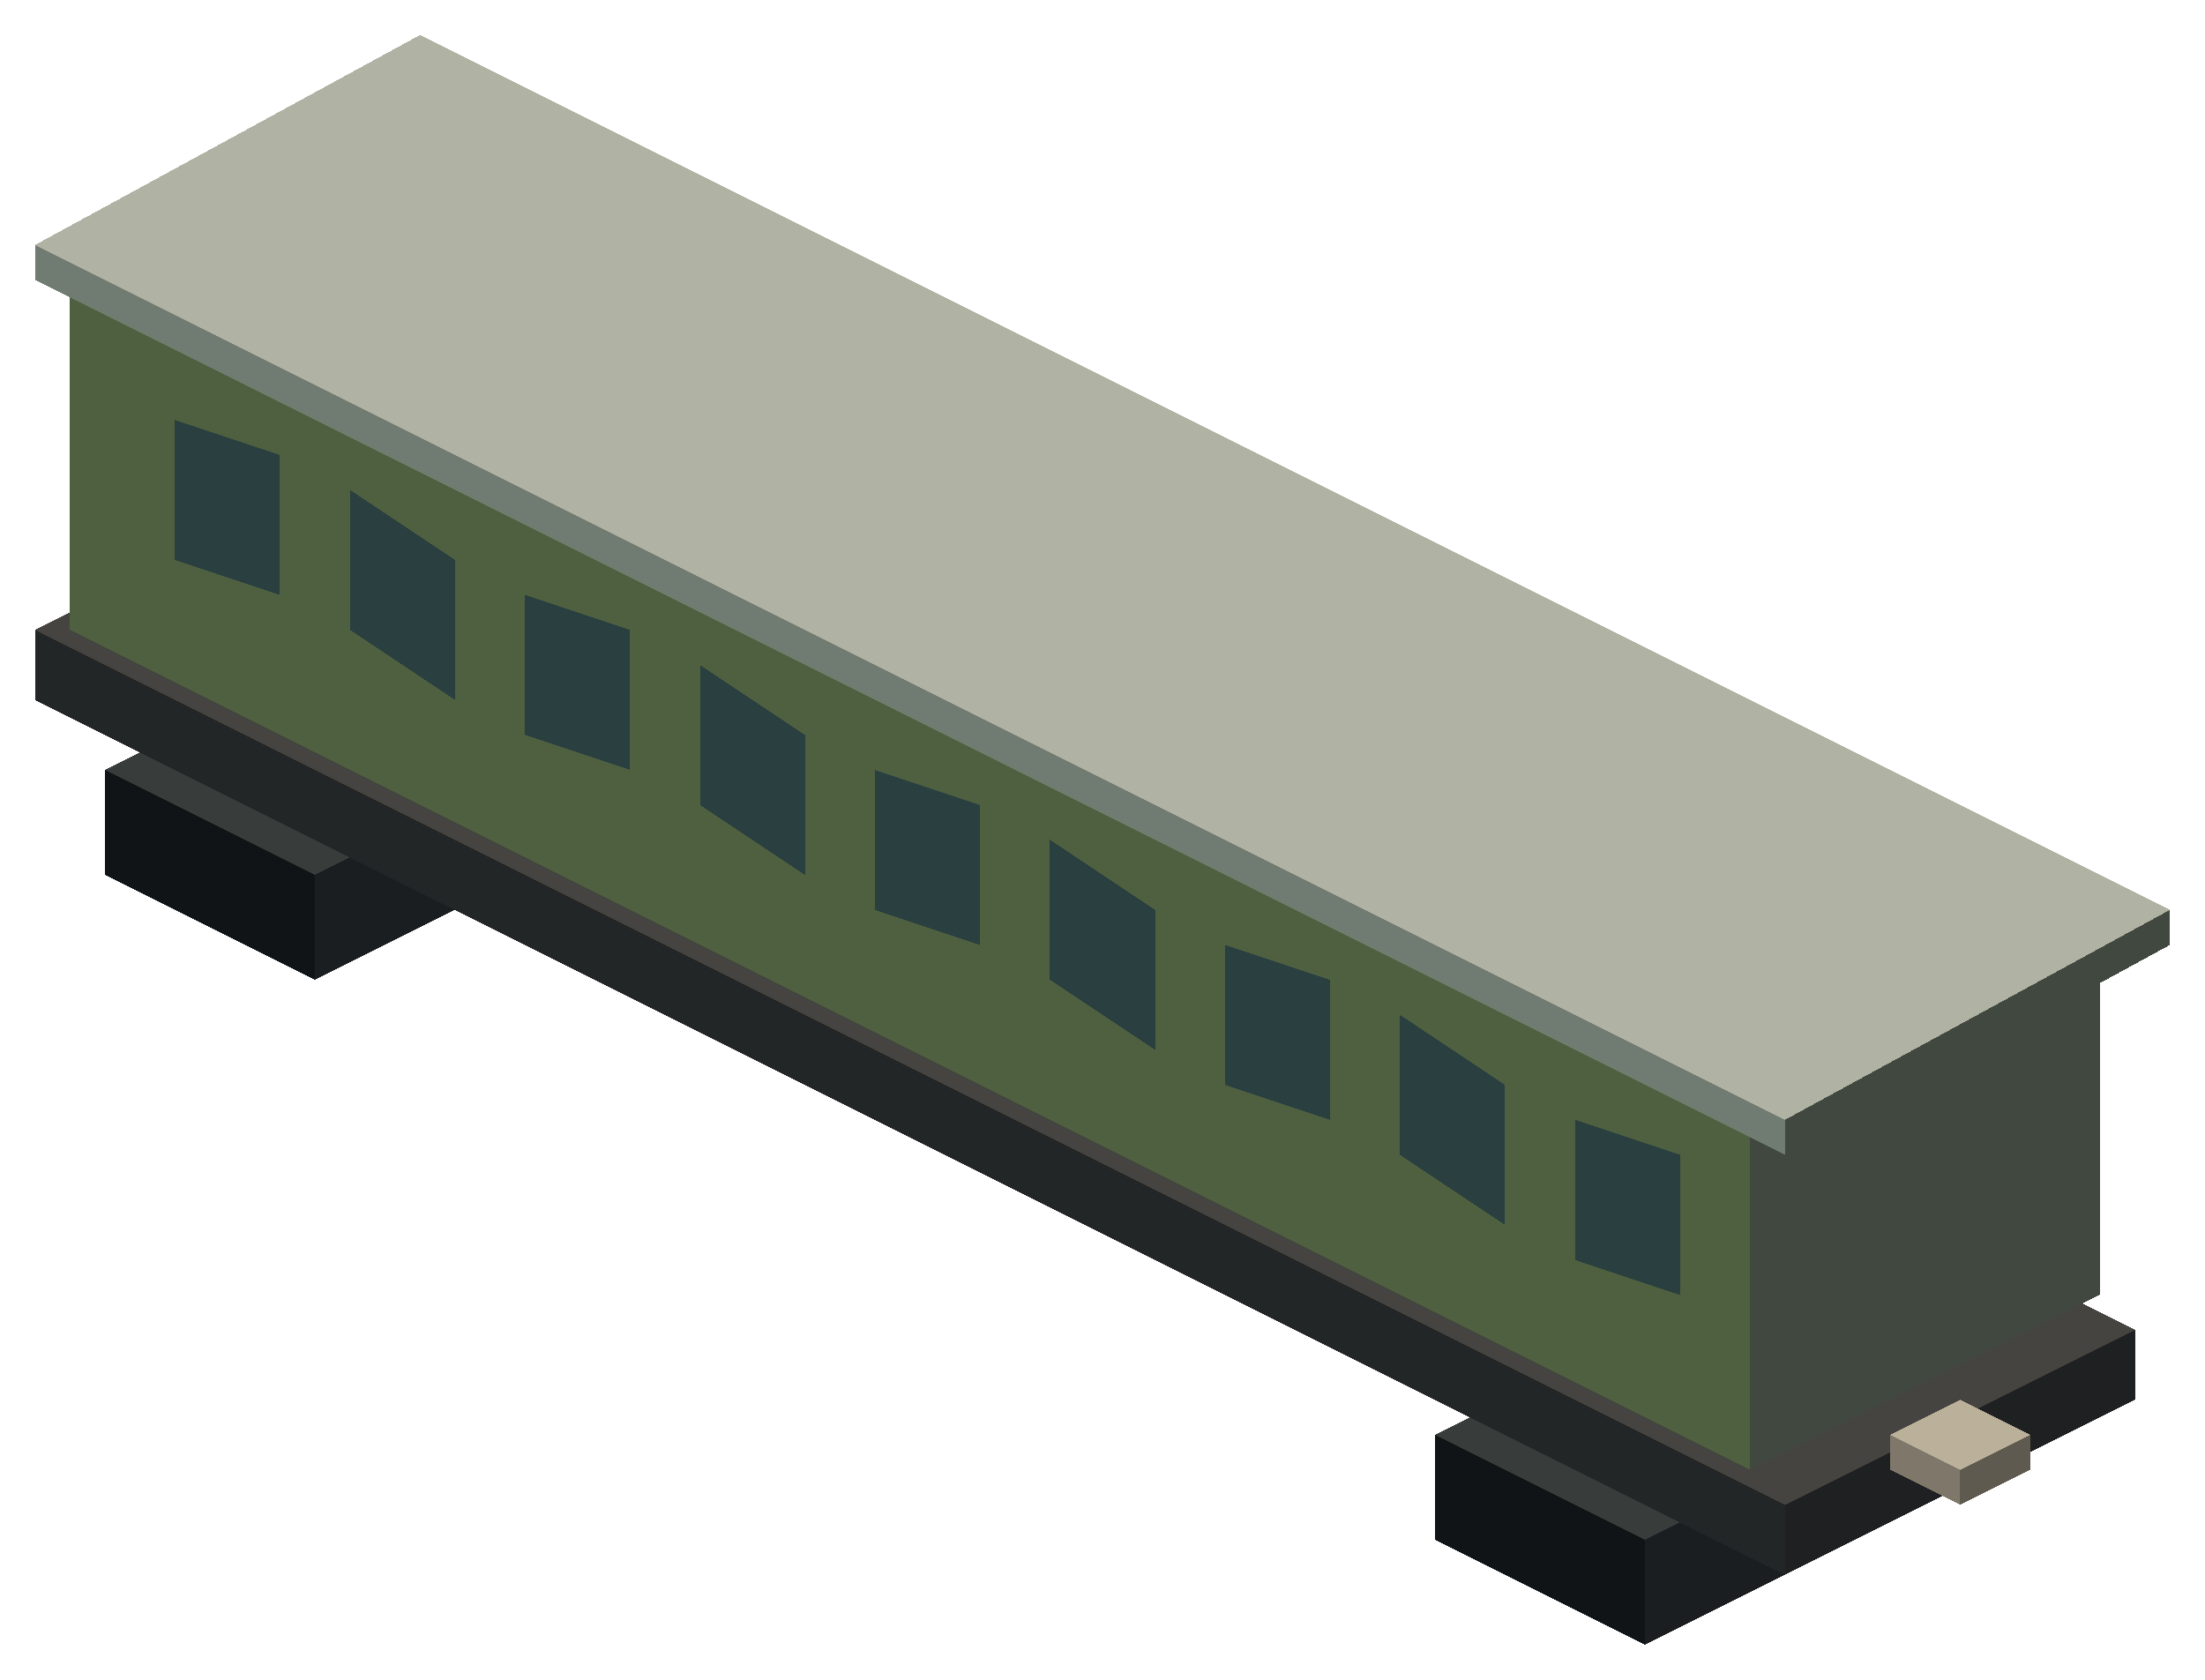
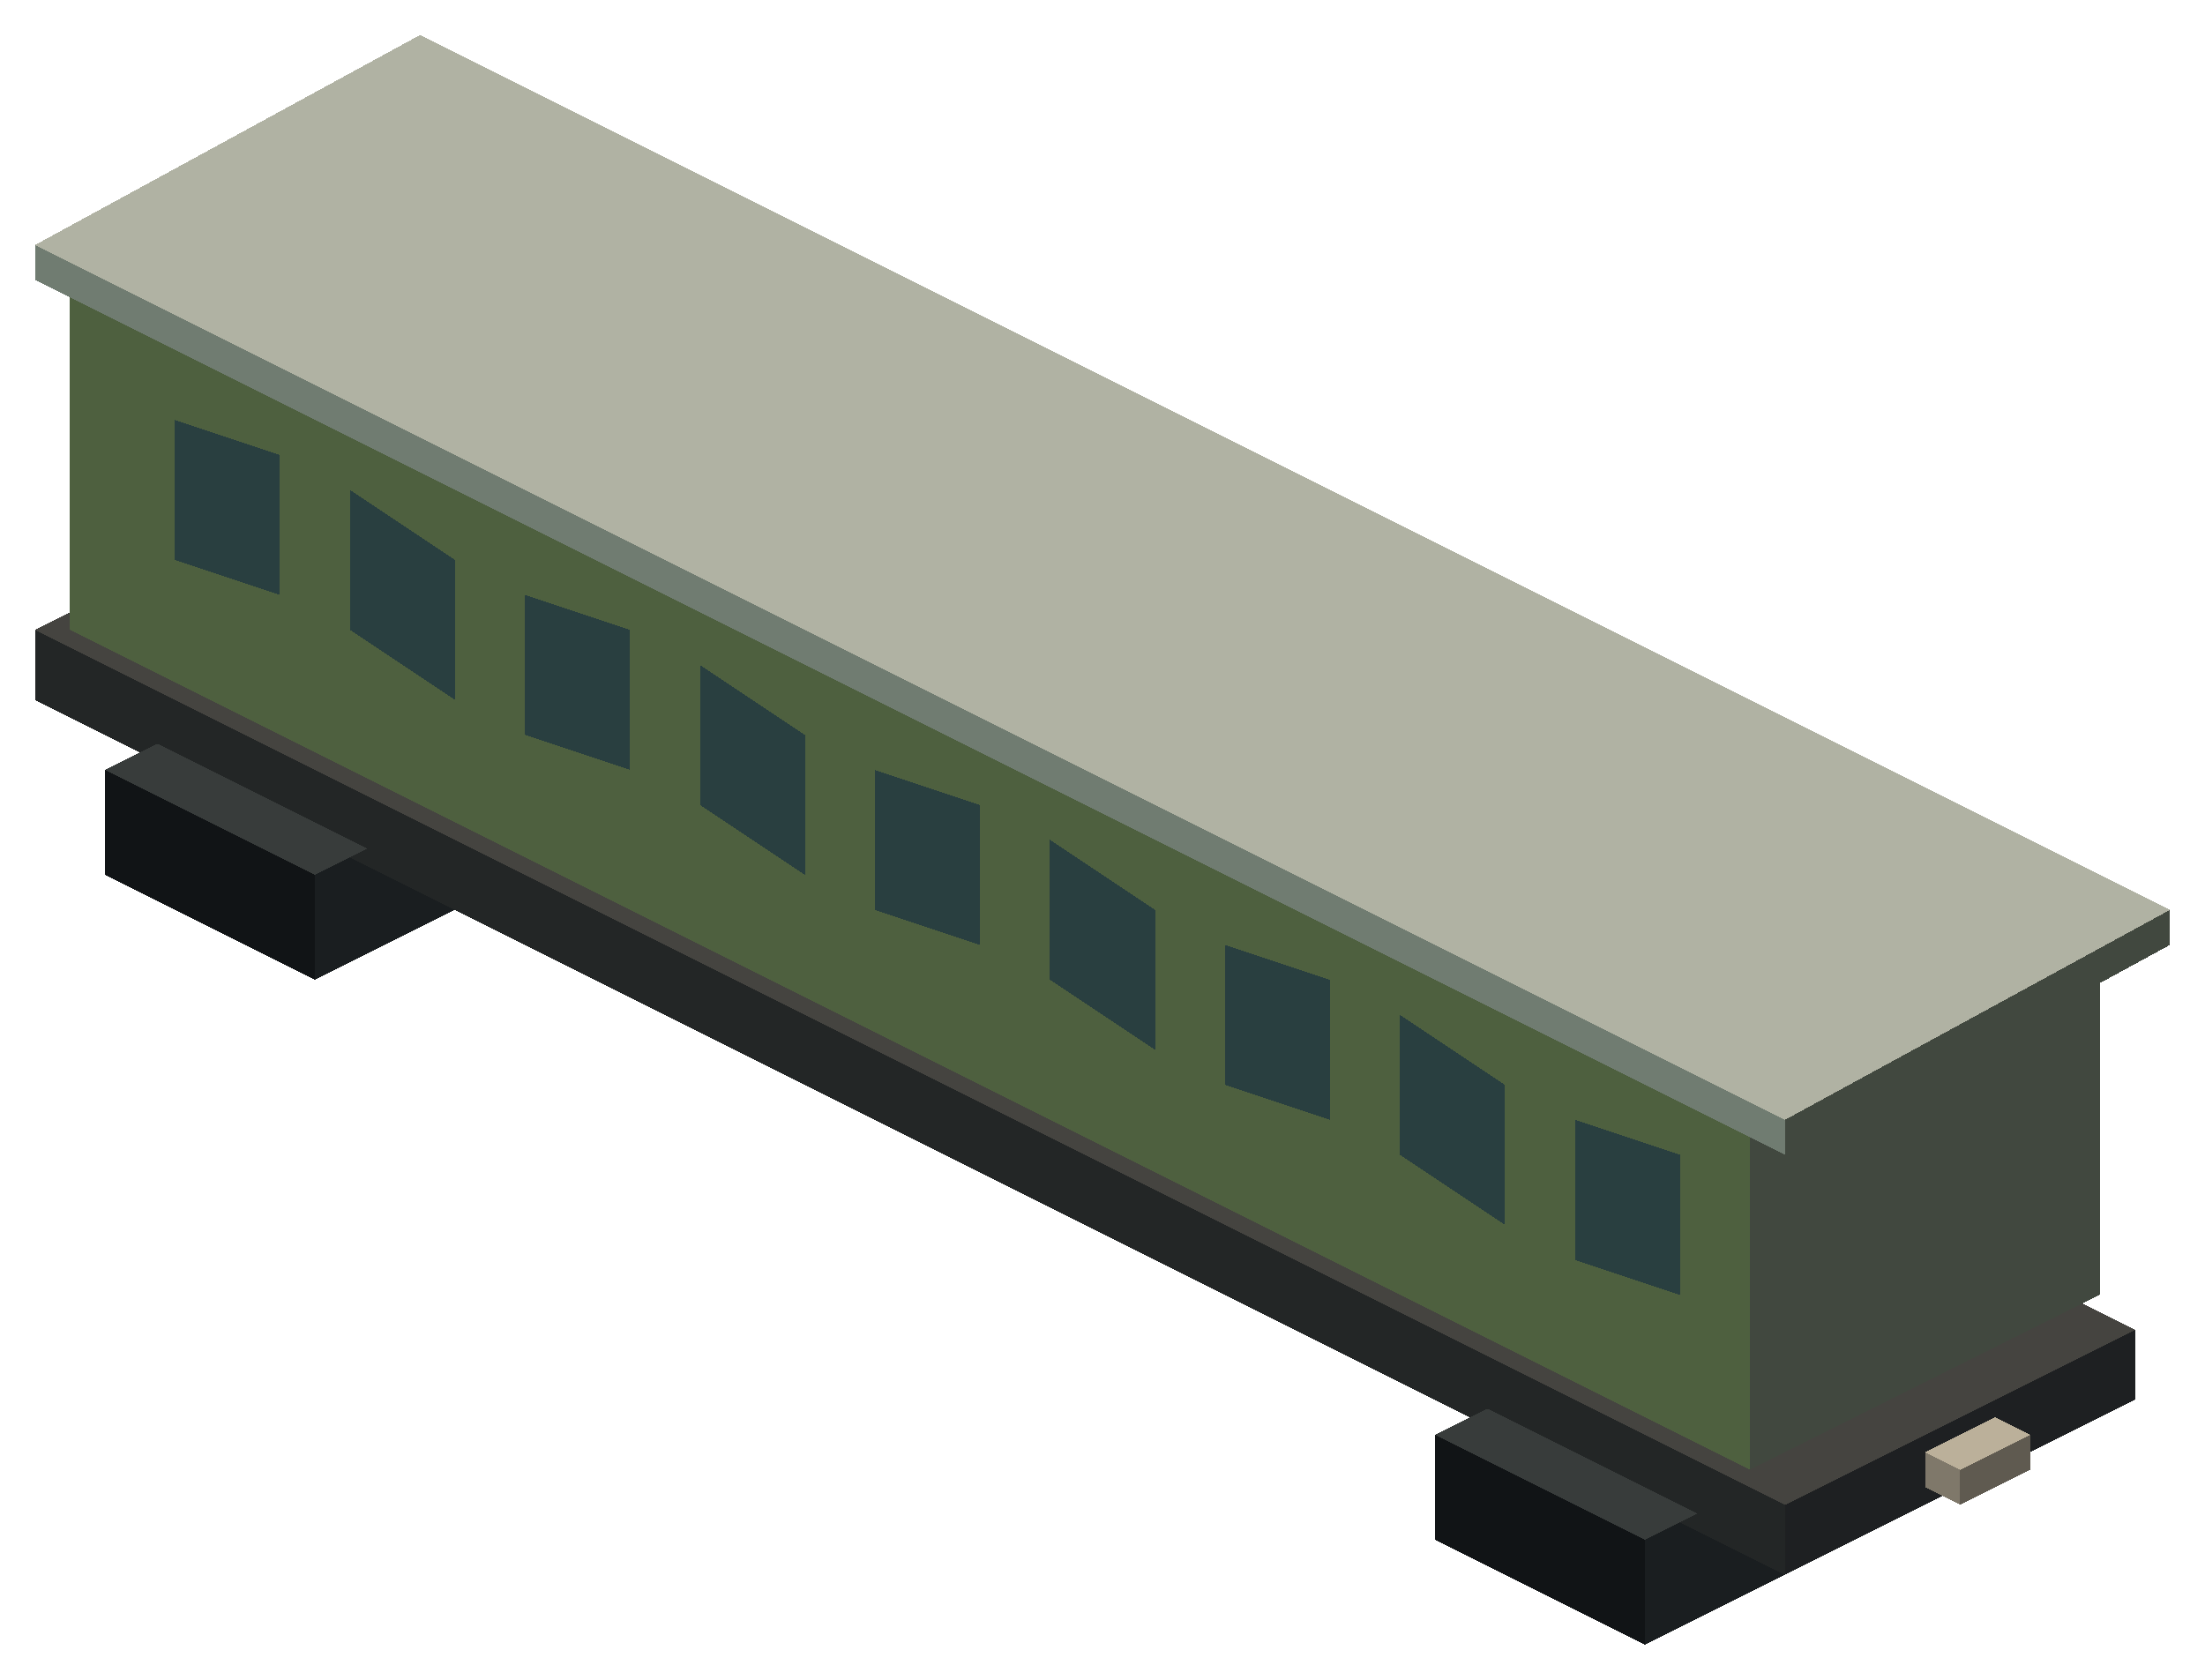
<svg xmlns="http://www.w3.org/2000/svg" width="63" height="48" viewBox="0 0 63 48" shape-rendering="crispEdges" data-template="railyard-car-sleeper-green" data-anchor-x="6" data-anchor-y="20" data-length-m="25">
+   <g id="silhouette-underlays">
+     <path d="M4,16 6,15 8,16 8,17 6,18 4,17Z" fill="#5f5a50" />
+     <path d="M3,22 15,16 21,19 21,22 9,28 3,25Z" fill="#1a1e20" />
+     <path d="M41,41 53,35 59,38 59,41 47,47 41,44Z" fill="#1a1e20" />
+     <path d="M1,18 11,13 61,38 61,40 51,45 1,20Z" fill="#1e2022" />
+     <path d="M2,8 12,3 60,27 60,37 50,42 2,18Z" fill="#41483f" />
+     <path d="M1,7 12,1 62,26 62,27 51,33 1,8Z" fill="#41483f" />
+     <path d="M54,41 56,40 58,41 58,42 56,43 54,42Z" fill="#5f5a50" />
+   </g>
  <g id="coupler">
-     <polygon points="4,16 6,15 8,16 8,17 6,18 4,17" fill="#5f5a50" />
-     <polygon points="4,17 6,18 6,17 4,16" fill="#7f786a" />
-     <polygon points="8,17 6,18 6,17 8,16" fill="#5f5a50" />
-     <polygon points="6,15 8,16 6,17 4,16" fill="#bbb09a" />
-   </g>
+ </g>
  <g id="trucks">
-     <polygon points="3,22 15,16 21,19 21,22 9,28 3,25" fill="#1a1e20" />
-     <polygon points="3,25 9,28 9,25 3,22" fill="#111416" />
-     <polygon points="21,22 9,28 9,25 21,19" fill="#1a1e20" />
-     <polygon points="15,16 21,19 9,25 3,22" fill="#383c3b" />
-     <polygon points="41,41 53,35 59,38 59,41 47,47 41,44" fill="#1a1e20" />
-     <polygon points="41,44 47,47 47,44 41,41" fill="#111416" />
-     <polygon points="59,41 47,47 47,44 59,38" fill="#1a1e20" />
-     <polygon points="53,35 59,38 47,44 41,41" fill="#383c3b" />
+     <path d="M3,22 9,25 9,28 3,25ZM41,41 47,44 47,47 41,44Z" fill="#111416" />
+     <path d="M13,26 9,28 9,25 10,24.5ZM51,45 51,45 47,47 47,44 48,43.5Z" fill="#1a1e20" />
+     <path d="M4.5,21.25 10.5,24.25 9,25 3,22ZM42.5,40.25 48.5,43.25 47,44 41,41Z" fill="#383c3b" />
  </g>
  <g id="underframe">
-     <polygon points="1,18 11,13 61,38 61,40 51,45 1,20" fill="#1e2022" />
-     <polygon points="1,20 51,45 51,43 1,18" fill="#232626" />
-     <polygon points="61,40 51,45 51,43 61,38" fill="#1e2022" />
-     <polygon points="11,13 61,38 51,43 1,18" fill="#454440" />
+     <path d="M1,19.5 1,18 51,43 51,44.5ZM48.5,43.25 51,44.5 51,45 48,43.5ZM10.5,24.25 42.5,40.25 42,40.5 10,24.5ZM1,19.5 4.5,21.25 4,21.5 1,20Z" fill="#232626" />
+     <path d="M56,41 55,41.5 54.5,41.25 56,40.5ZM61,39.5 58,41 56.5,40.25 61,38ZM57,40.5 56,41 56,40.5 56.5,40.25ZM58,41 61,39.5 61,40 58,41.5ZM55.5,42.75 51,45 51,43 53.5,41.75ZM55,41.5 55,42.5 53.5,41.75 54.5,41.25Z" fill="#1e2022" />
+     <path d="M2,17.5 2,18.5 1,18ZM50,42 59.5,37.25 61,38 51,43 50,42.5ZM2,18 50,42 50,42.5 2,18.5Z" fill="#454440" />
  </g>
  <g id="body">
-     <polygon points="2,8 12,3 60,27 60,37 50,42 2,18" fill="#41483f" />
-     <polygon points="2,18 50,42 50,32 2,8" fill="#4e603f" />
-     <polygon points="60,37 50,42 50,32 60,27" fill="#41483f" />
-     <polygon points="12,3 60,27 50,32 2,8" fill="#8b9472" />
+     <path d="M17,16 2,11 2,8.5ZM27,21 14,16.667 9,13.333 17,16ZM37,26 24,21.667 19,18.333 27,21ZM47,31 34,26.667 29,23.333 37,26ZM44,31.667 39,28.333 47,31 50,32.5 50,33.667ZM48,34.333 48,33 50,33.667 50,35.667ZM45,32.333 44,31.667 45,32ZM43,31.333 43,31 44,31.667ZM48,36 48,34.333 50,35.667 50,37.333ZM45,34 43,32.667 43,31.333 44,31.667 45,32.333ZM40,30.667 38,29.333 38,28 39,28.333 40,29ZM35,27.333 34,26.667 35,27ZM33,26.333 33,26 34,26.667ZM48,37.667 48,36 50,37.333 50,39ZM48,37 48,37.667 46,36.333ZM45,35.667 43,34.333 43,32.667 45,34ZM40,32.333 38,31 38,29.333 40,30.667ZM35,29 33,27.667 33,26.333 34,26.667 35,27.333ZM30,25.667 28,24.333 28,23 29,23.333 30,24ZM25,22.333 24,21.667 25,22ZM23,21.333 23,21 24,21.667ZM48,39.333 48,37.667 50,39 50,40.667ZM48,39.333 43,36 43,35.333 46,36.333 48,37.667ZM45,36 43,35.333 43,34.333 45,35.667ZM43,35 43,36 38,32.667 38,31.667ZM40,33 38,31.667 38,31 40,32.333ZM38,32 38,32.667 36,31.333ZM35,30.667 33,29.333 33,27.667 35,29ZM30,27.333 28,26 28,24.333 30,25.667ZM25,24 23,22.667 23,21.333 24,21.667 25,22.333ZM20,20.667 18,19.333 18,18 19,18.333 20,19ZM15,17.333 14,16.667 15,17ZM13,16.333 13,16 14,16.667ZM38,32.667 50,40.667 50,42 38,36ZM33,30.333 36,31.333 38,32.667 38,36 33,33.5ZM35,31 33,30.333 33,29.333 35,30.667ZM28,26.667 33,30 33,33.5 28,31ZM30,28 28,26.667 28,26 30,27.333ZM23,25.333 28,27 28,31 23,28.5ZM25,26 23,25.333 23,22.667 25,24ZM18,21.667 23,25 23,28.5 18,26ZM20,23 18,21.667 18,19.333 20,20.667ZM13,20.333 18,22 18,26 13,23.5ZM15,21 13,20.333 13,16.333 14,16.667 15,17.333ZM8,16.667 13,20 13,23.5 8,21ZM10,18 8,16.667 8,13 9,13.333 10,14ZM2,15 8,17 8,21 2,18ZM5,16 2,15 2,11 5,12Z" fill="#4e603f" />
+     <path d="M60,28.091 60,36.5 51.957,32.478ZM51,33 51.957,32.478 60,36.5 60,37 51,41.5ZM51,33 51,41.5 50,42 50,32.5Z" fill="#41483f" />
  </g>
  <g id="windows">
-     <polygon points="5,16 8,17 8,13 5,12" fill="#293f40" />
-     <polygon points="10,18 13,20 13,16 10,14" fill="#293f40" />
-     <polygon points="15,21 18,22 18,18 15,17" fill="#293f40" />
-     <polygon points="20,23 23,25 23,21 20,19" fill="#293f40" />
-     <polygon points="25,26 28,27 28,23 25,22" fill="#293f40" />
-     <polygon points="30,28 33,30 33,26 30,24" fill="#293f40" />
-     <polygon points="35,31 38,32 38,28 35,27" fill="#293f40" />
-     <polygon points="40,33 43,35 43,31 40,29" fill="#293f40" />
-     <polygon points="45,36 48,37 48,33 45,32" fill="#293f40" />
+     <path d="M5,12 8,13 8,17 5,16ZM10,14 13,16 13,20 10,18ZM15,17 18,18 18,22 15,21ZM20,19 23,21 23,25 20,23ZM25,22 28,23 28,27 25,26ZM30,24 33,26 33,30 30,28ZM35,27 38,28 38,32 35,31ZM40,29 43,31 43,35 40,33ZM45,32 48,33 48,37 45,36Z" fill="#293f40" />
  </g>
  <g id="roof">
-     <polygon points="1,7 12,1 62,26 62,27 51,33 1,8" fill="#41483f" />
-     <polygon points="1,8 51,33 51,32 1,7" fill="#707c71" />
-     <polygon points="62,27 51,33 51,32 62,26" fill="#41483f" />
-     <polygon points="12,1 62,26 51,32 1,7" fill="#b0b2a3" />
+     <path d="M1,7 51,32 51,33 1,8Z" fill="#707c71" />
+     <path d="M62,27 51,33 51,32 62,26Z" fill="#41483f" />
+     <path d="M12,1 62,26 51,32 1,7Z" fill="#b0b2a3" />
  </g>
  <g id="coupler">
-     <polygon points="54,41 56,40 58,41 58,42 56,43 54,42" fill="#5f5a50" />
-     <polygon points="54,42 56,43 56,42 54,41" fill="#7f786a" />
-     <polygon points="58,42 56,43 56,42 58,41" fill="#5f5a50" />
-     <polygon points="56,40 58,41 56,42 54,41" fill="#bbb09a" />
+     <path d="M56,42.5 56,43 55.5,42.75ZM55,41.5 56,42 56,42.5 55.5,42.75 55,42.5Z" fill="#7f786a" />
+     <path d="M58,42 56,43 56,42 58,41Z" fill="#5f5a50" />
+     <path d="M57,40.5 58,41 56,42 55,41.5Z" fill="#bbb09a" />
  </g>
</svg>
